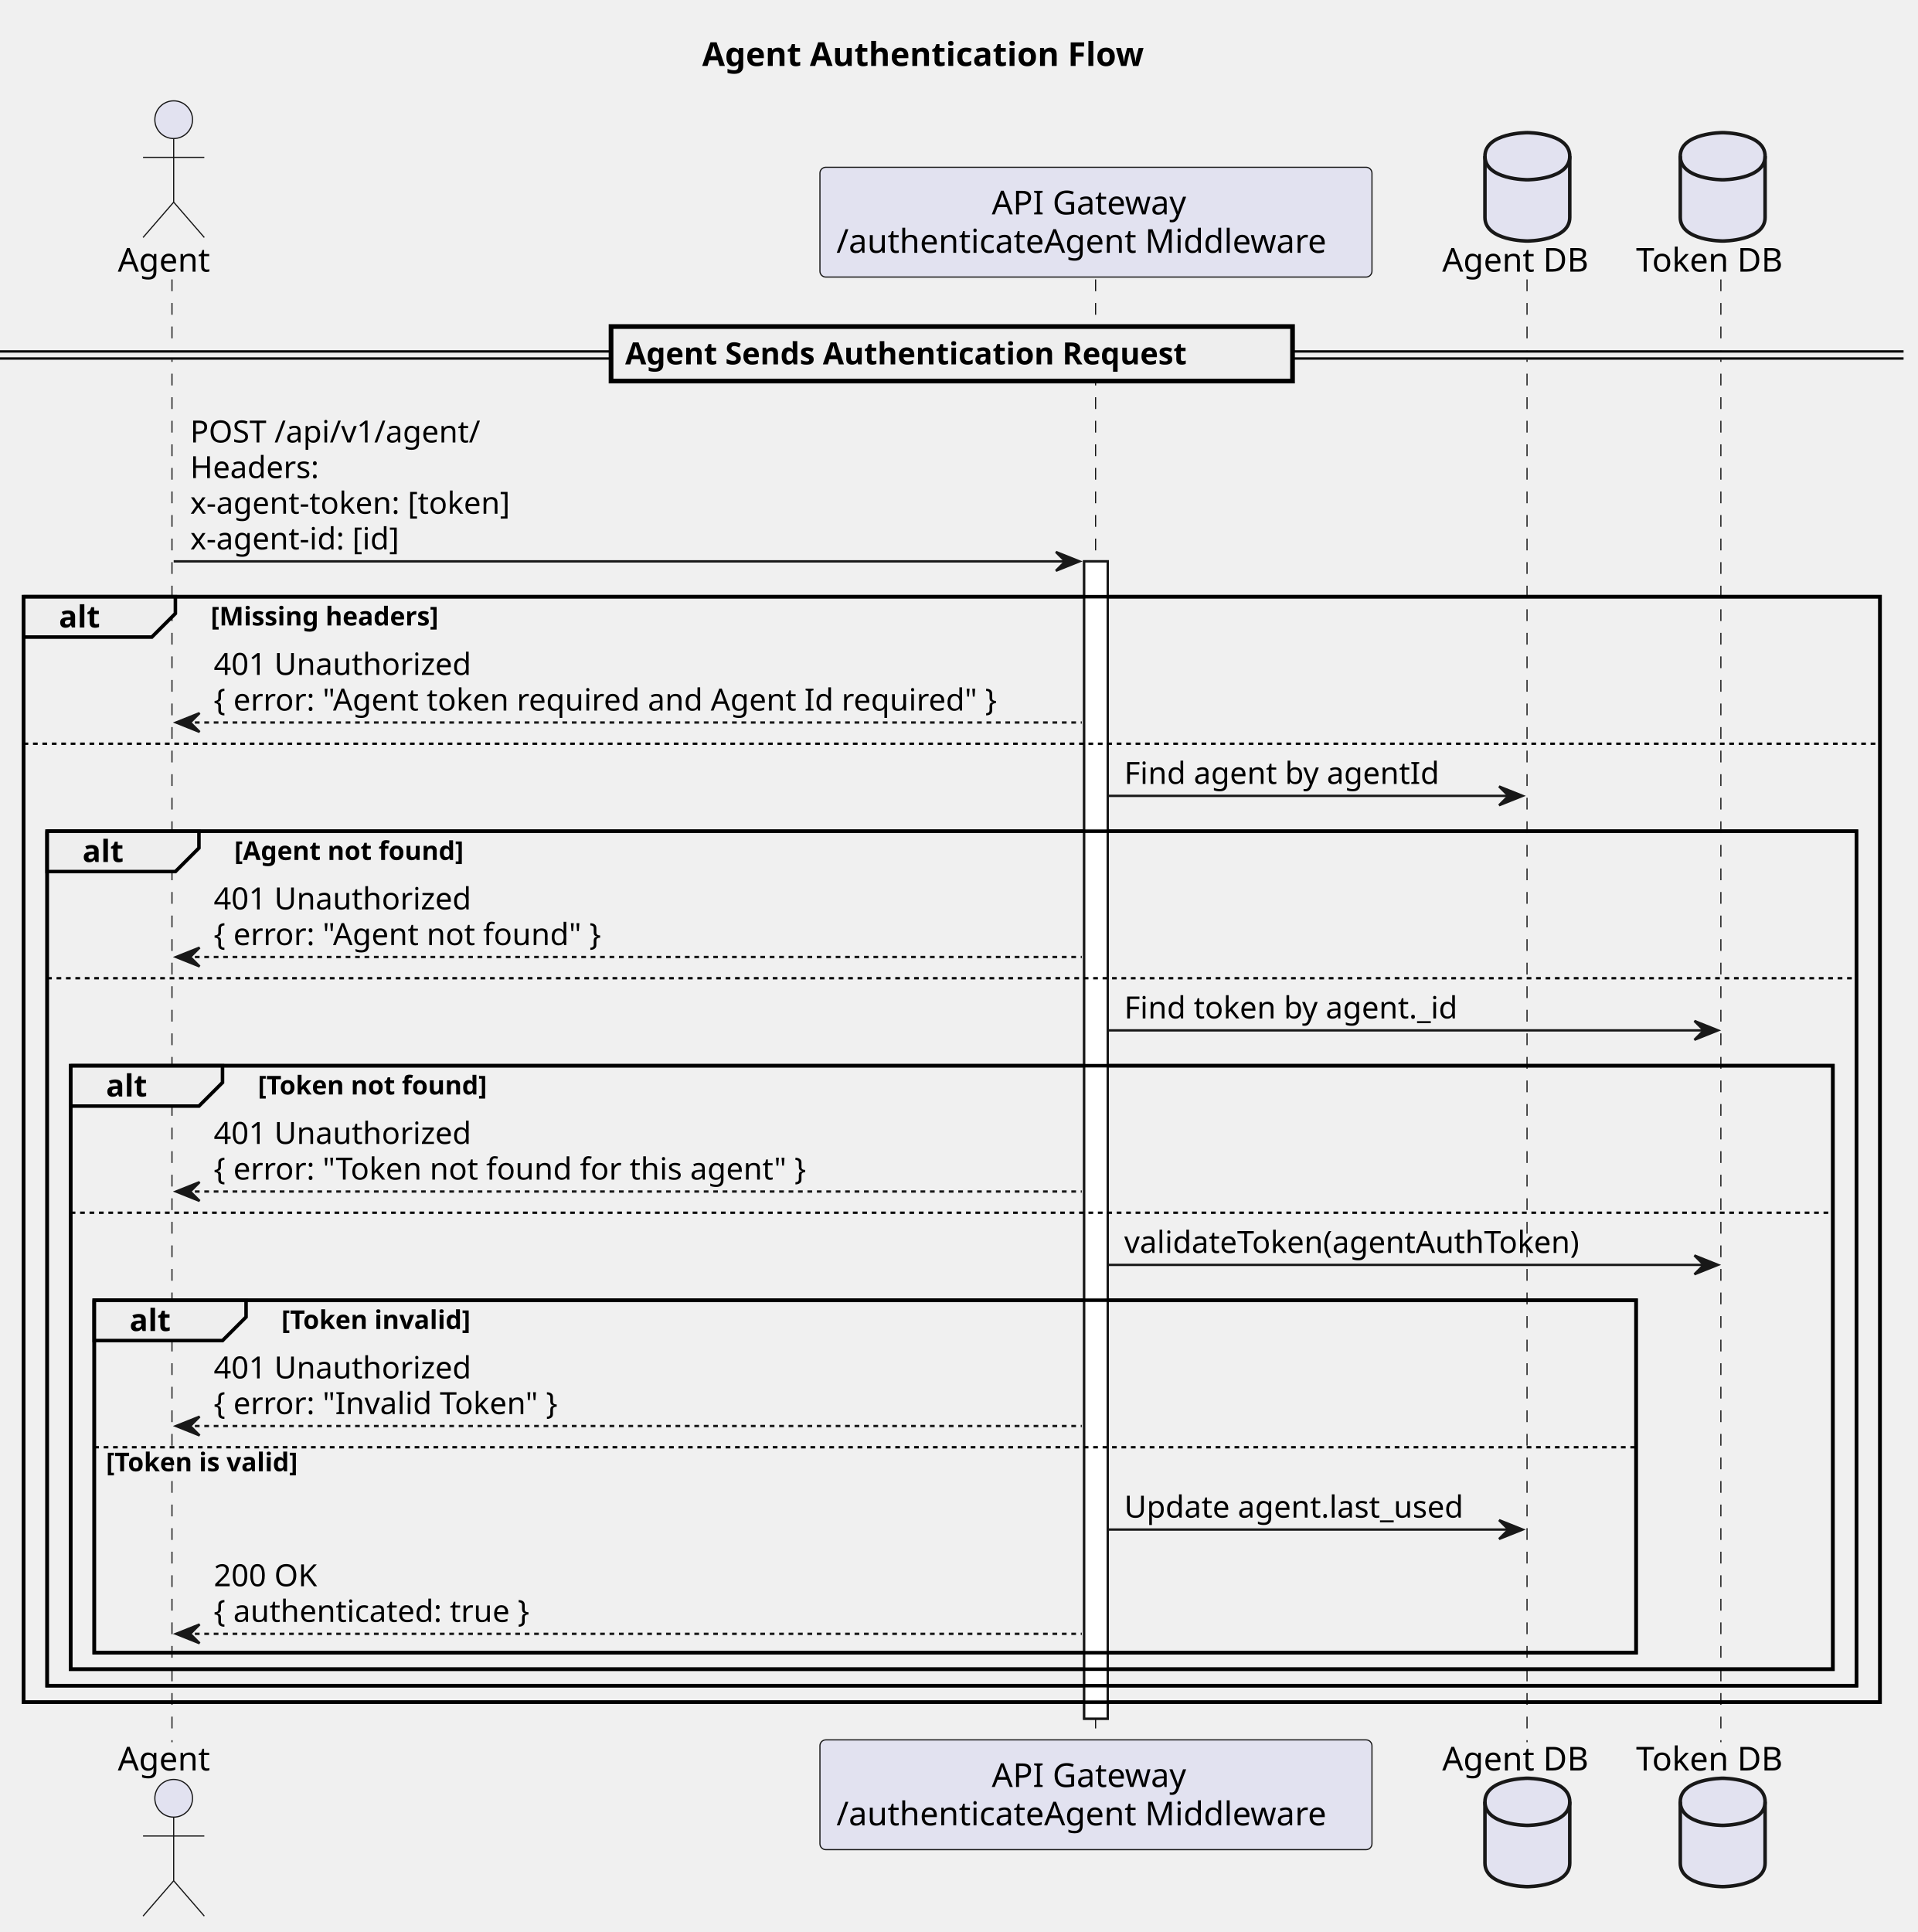
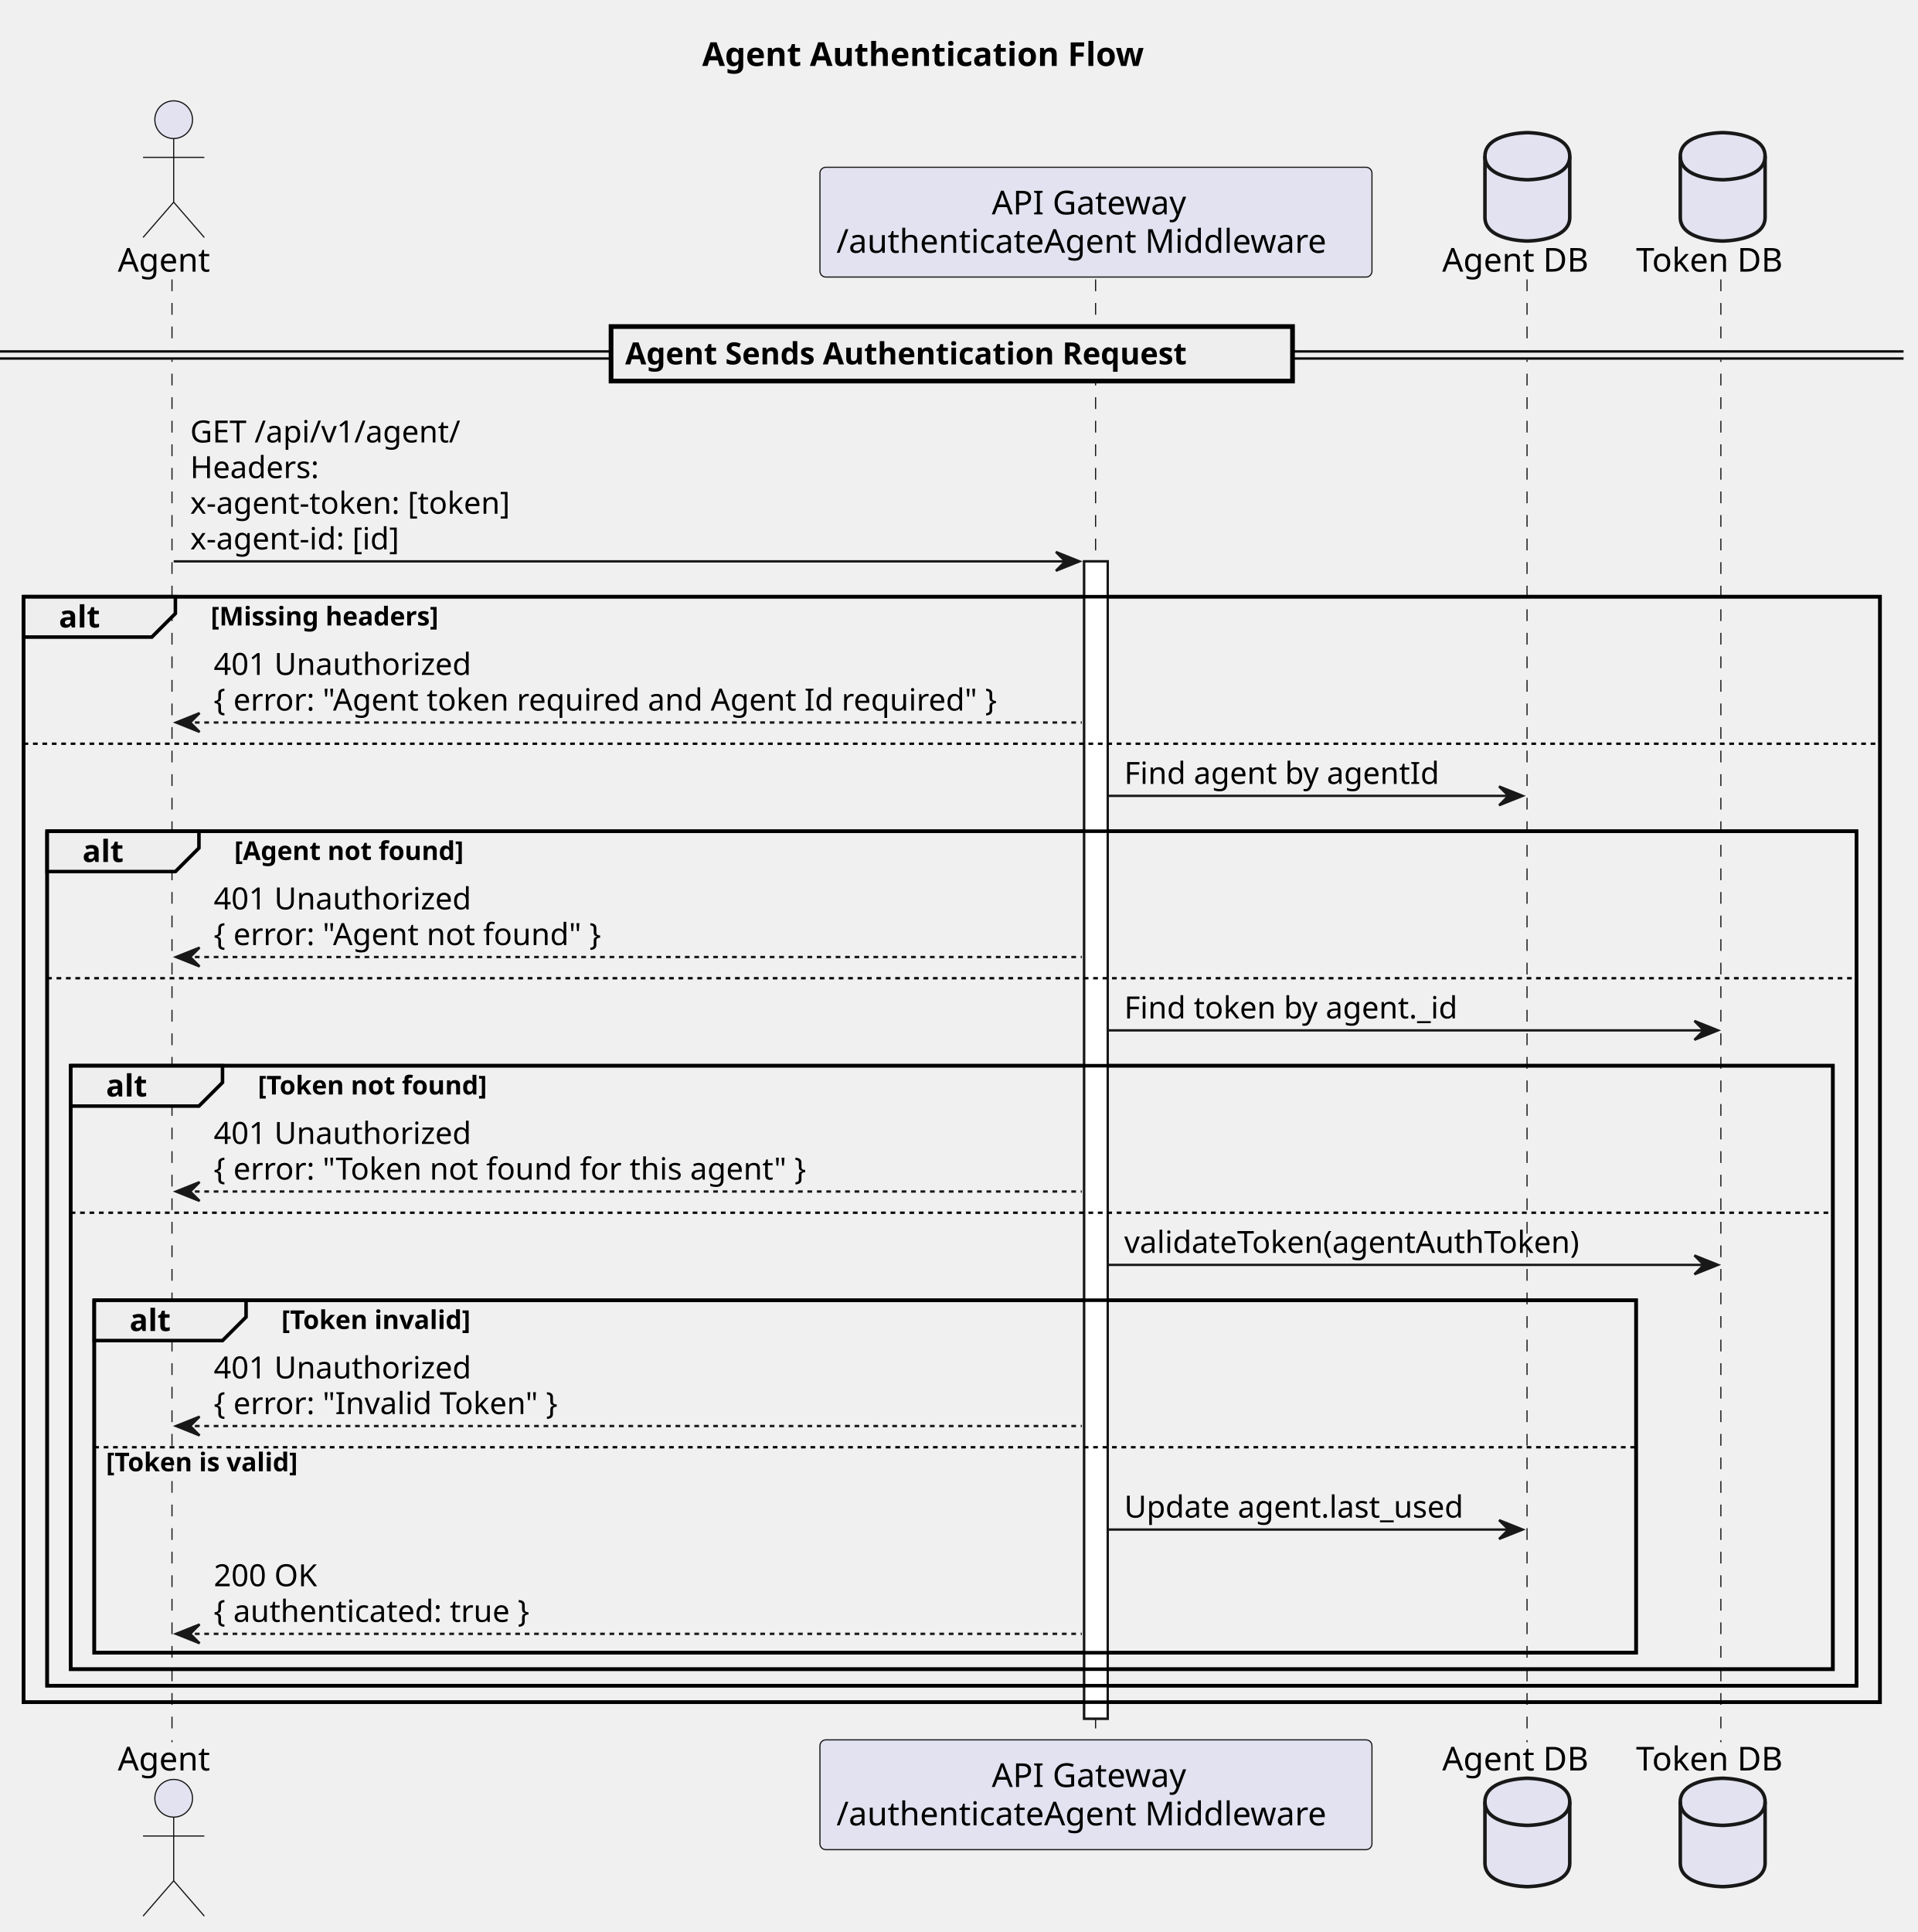
<svg xmlns="http://www.w3.org/2000/svg" contentStyleType="text/css" data-diagram-type="SEQUENCE" height="820px" preserveAspectRatio="none" style="width:814px;height:820px;background:#FFFFFF;" version="1.1" viewBox="0 0 814 820" width="814px" zoomAndPan="magnify">
  <defs />
  <g>
    <text fill="#000000" font-family="sans-serif" font-size="14" font-weight="bold" lengthAdjust="spacing" textLength="210.909" x="298.03" y="27.995">Agent Authentication Flow</text>
    <g>
      <rect fill="#FFFFFF" height="491.195" style="stroke:#181818;stroke-width:1;" width="10" x="460.177" y="238.258" />
    </g>
    <rect fill="none" height="469.195" style="stroke:#000000;stroke-width:1.5;" width="787.969" x="10" y="253.258" />
    <rect fill="none" height="362.664" style="stroke:#000000;stroke-width:1.5;" width="767.969" x="20" y="352.789" />
    <rect fill="none" height="256.133" style="stroke:#000000;stroke-width:1.5;" width="747.969" x="30" y="452.32" />
    <rect fill="none" height="149.602" style="stroke:#000000;stroke-width:1.5;" width="654.423" x="40" y="551.852" />
    <g>
      <rect fill="#000000" fill-opacity="0" height="620.859" width="8" x="69.72" y="118.594" />
      <line style="stroke:#181818;stroke-width:0.5;stroke-dasharray:5.0,5.0;" x1="73" x2="73" y1="118.594" y2="739.453" />
    </g>
    <g>
      <rect fill="#000000" fill-opacity="0" height="620.859" width="8" x="461.177" y="118.594" />
      <line style="stroke:#181818;stroke-width:0.5;stroke-dasharray:5.0,5.0;" x1="465.023" x2="465.023" y1="118.594" y2="739.453" />
    </g>
    <g>
      <rect fill="#000000" fill-opacity="0" height="620.859" width="8" x="644.286" y="118.594" />
      <line style="stroke:#181818;stroke-width:0.5;stroke-dasharray:5.0,5.0;" x1="648.148" x2="648.148" y1="118.594" y2="739.453" />
    </g>
    <g>
      <rect fill="#000000" fill-opacity="0" height="620.859" width="8" x="727.196" y="118.594" />
      <line style="stroke:#181818;stroke-width:0.5;stroke-dasharray:5.0,5.0;" x1="730.423" x2="730.423" y1="118.594" y2="739.453" />
    </g>
    <g class="participant participant-head" data-participant="Agent">
      <text fill="#000000" font-family="sans-serif" font-size="14" lengthAdjust="spacing" textLength="41.44" x="50" y="115.292">Agent</text>
      <ellipse cx="73.72" cy="50.797" fill="#E2E2F0" rx="8" ry="8" style="stroke:#181818;stroke-width:0.5;" />
      <path d="M73.72,58.797 L73.72,85.797 M60.72,66.797 L86.72,66.797 M73.72,85.797 L60.72,100.797 M73.72,85.797 L86.72,100.797" fill="none" style="stroke:#181818;stroke-width:0.5;" />
    </g>
    <g class="participant participant-tail" data-participant="Agent">
      <text fill="#000000" font-family="sans-serif" font-size="14" lengthAdjust="spacing" textLength="41.44" x="50" y="751.448">Agent</text>
      <ellipse cx="73.72" cy="763.25" fill="#E2E2F0" rx="8" ry="8" style="stroke:#181818;stroke-width:0.5;" />
      <path d="M73.72,771.25 L73.72,798.25 M60.72,779.25 L86.72,779.25 M73.72,798.25 L60.72,813.25 M73.72,798.25 L86.72,813.25" fill="none" style="stroke:#181818;stroke-width:0.5;" />
    </g>
    <g class="participant participant-head" data-participant="Middleware">
      <rect fill="#E2E2F0" height="46.594" rx="2.5" ry="2.5" style="stroke:#181818;stroke-width:0.5;" width="234.309" x="348.023" y="71" />
      <text fill="#000000" font-family="sans-serif" font-size="14" lengthAdjust="spacing" textLength="88.443" x="420.956" y="90.995">API Gateway</text>
      <text fill="#000000" font-family="sans-serif" font-size="14" lengthAdjust="spacing" textLength="220.309" x="355.023" y="107.292">/authenticateAgent Middleware</text>
    </g>
    <g class="participant participant-tail" data-participant="Middleware">
      <rect fill="#E2E2F0" height="46.594" rx="2.5" ry="2.5" style="stroke:#181818;stroke-width:0.5;" width="234.309" x="348.023" y="738.453" />
      <text fill="#000000" font-family="sans-serif" font-size="14" lengthAdjust="spacing" textLength="88.443" x="420.956" y="758.448">API Gateway</text>
      <text fill="#000000" font-family="sans-serif" font-size="14" lengthAdjust="spacing" textLength="220.309" x="355.023" y="774.745">/authenticateAgent Middleware</text>
    </g>
    <g class="participant participant-head" data-participant="AgentDB">
      <text fill="#000000" font-family="sans-serif" font-size="14" lengthAdjust="spacing" textLength="66.274" x="612.148" y="115.292">Agent DB</text>
      <path d="M630.286,66.297 C630.286,56.297 648.286,56.297 648.286,56.297 C648.286,56.297 666.286,56.297 666.286,66.297 L666.286,92.297 C666.286,102.297 648.286,102.297 648.286,102.297 C648.286,102.297 630.286,102.297 630.286,92.297 L630.286,66.297" fill="#E2E2F0" style="stroke:#181818;stroke-width:1.5;" />
      <path d="M630.286,66.297 C630.286,76.297 648.286,76.297 648.286,76.297 C648.286,76.297 666.286,76.297 666.286,66.297" fill="none" style="stroke:#181818;stroke-width:1.5;" />
    </g>
    <g class="participant participant-tail" data-participant="AgentDB">
      <text fill="#000000" font-family="sans-serif" font-size="14" lengthAdjust="spacing" textLength="66.274" x="612.148" y="751.448">Agent DB</text>
      <path d="M630.286,764.75 C630.286,754.75 648.286,754.75 648.286,754.75 C648.286,754.75 666.286,754.75 666.286,764.75 L666.286,790.75 C666.286,800.75 648.286,800.75 648.286,800.75 C648.286,800.75 630.286,800.75 630.286,790.75 L630.286,764.75" fill="#E2E2F0" style="stroke:#181818;stroke-width:1.5;" />
      <path d="M630.286,764.75 C630.286,774.75 648.286,774.75 648.286,774.75 C648.286,774.75 666.286,774.75 666.286,764.75" fill="none" style="stroke:#181818;stroke-width:1.5;" />
    </g>
    <g class="participant participant-head" data-participant="TokenDB">
      <text fill="#000000" font-family="sans-serif" font-size="14" lengthAdjust="spacing" textLength="67.546" x="694.423" y="115.292">Token DB</text>
      <path d="M713.196,66.297 C713.196,56.297 731.196,56.297 731.196,56.297 C731.196,56.297 749.196,56.297 749.196,66.297 L749.196,92.297 C749.196,102.297 731.196,102.297 731.196,102.297 C731.196,102.297 713.196,102.297 713.196,92.297 L713.196,66.297" fill="#E2E2F0" style="stroke:#181818;stroke-width:1.5;" />
      <path d="M713.196,66.297 C713.196,76.297 731.196,76.297 731.196,76.297 C731.196,76.297 749.196,76.297 749.196,66.297" fill="none" style="stroke:#181818;stroke-width:1.5;" />
    </g>
    <g class="participant participant-tail" data-participant="TokenDB">
      <text fill="#000000" font-family="sans-serif" font-size="14" lengthAdjust="spacing" textLength="67.546" x="694.423" y="751.448">Token DB</text>
      <path d="M713.196,764.75 C713.196,754.75 731.196,754.75 731.196,754.75 C731.196,754.75 749.196,754.75 749.196,764.75 L749.196,790.75 C749.196,800.75 731.196,800.75 731.196,800.75 C731.196,800.75 713.196,800.75 713.196,790.75 L713.196,764.75" fill="#E2E2F0" style="stroke:#181818;stroke-width:1.5;" />
      <path d="M713.196,764.75 C713.196,774.75 731.196,774.75 731.196,774.75 C731.196,774.75 749.196,774.75 749.196,764.75" fill="none" style="stroke:#181818;stroke-width:1.5;" />
    </g>
    <g>
      <rect fill="#FFFFFF" height="491.195" style="stroke:#181818;stroke-width:1;" width="10" x="460.177" y="238.258" />
    </g>
    <rect fill="#EEEEEE" height="3" style="stroke:#EEEEEE;stroke-width:1;" width="807.969" x="0" y="149.16" />
    <line style="stroke:#000000;stroke-width:1;" x1="0" x2="807.969" y1="149.16" y2="149.16" />
    <line style="stroke:#000000;stroke-width:1;" x1="0" x2="807.969" y1="152.16" y2="152.16" />
    <rect fill="#EEEEEE" height="23.133" style="stroke:#000000;stroke-width:2;" width="289.253" x="259.358" y="138.594" />
    <text fill="#000000" font-family="sans-serif" font-size="13" font-weight="bold" lengthAdjust="spacing" textLength="270.728" x="265.358" y="154.661">Agent Sends Authentication Request</text>
    <g class="message" data-participant-1="Agent" data-participant-2="Middleware">
      <polygon fill="#181818" points="448.177,234.258,458.177,238.258,448.177,242.258,452.177,238.258" style="stroke:#181818;stroke-width:1;" />
      <line style="stroke:#181818;stroke-width:1;" x1="73.72" x2="454.177" y1="238.258" y2="238.258" />
-       <text fill="#000000" font-family="sans-serif" font-size="13" lengthAdjust="spacing" textLength="129.264" x="80.72" y="187.793">POST /api/v1/agent/</text>
+       <text fill="#000000" font-family="sans-serif" font-size="13" lengthAdjust="spacing" textLength="121.228" x="80.72" y="187.793">GET /api/v1/agent/</text>
      <text fill="#000000" font-family="sans-serif" font-size="13" lengthAdjust="spacing" textLength="58.487" x="80.72" y="202.926">Headers:</text>
      <text fill="#000000" font-family="sans-serif" font-size="13" lengthAdjust="spacing" textLength="146.917" x="80.72" y="218.059">x-agent-token: [token]</text>
      <text fill="#000000" font-family="sans-serif" font-size="13" lengthAdjust="spacing" textLength="97.011" x="80.72" y="233.192">x-agent-id: [id]</text>
    </g>
    <path d="M10,253.258 L74.443,253.258 L74.443,260.391 L64.443,270.391 L10,270.391 L10,253.258" fill="#EEEEEE" style="stroke:#000000;stroke-width:1.5;" />
    <rect fill="none" height="469.195" style="stroke:#000000;stroke-width:1.5;" width="787.969" x="10" y="253.258" />
    <text fill="#000000" font-family="sans-serif" font-size="13" font-weight="bold" lengthAdjust="spacing" textLength="19.443" x="25" y="266.325">alt</text>
    <text fill="#000000" font-family="sans-serif" font-size="11" font-weight="bold" lengthAdjust="spacing" textLength="111.192" x="89.443" y="265.468">[Missing headers]</text>
    <g class="message" data-participant-1="Middleware" data-participant-2="Agent">
      <polygon fill="#181818" points="84.72,302.656,74.72,306.656,84.72,310.656,80.72,306.656" style="stroke:#181818;stroke-width:1;" />
      <line style="stroke:#181818;stroke-width:1;stroke-dasharray:2.0,2.0;" x1="78.72" x2="459.177" y1="306.656" y2="306.656" />
      <text fill="#000000" font-family="sans-serif" font-size="13" lengthAdjust="spacing" textLength="116.226" x="90.72" y="286.457">401 Unauthorized</text>
      <text fill="#000000" font-family="sans-serif" font-size="13" lengthAdjust="spacing" textLength="362.457" x="90.72" y="301.59">{ error: "Agent token required and Agent Id required" }</text>
    </g>
    <line style="stroke:#000000;stroke-width:1;stroke-dasharray:2.0,2.0;" x1="10" x2="797.969" y1="315.656" y2="315.656" />
    <g class="message" data-participant-1="Middleware" data-participant-2="AgentDB">
      <polygon fill="#181818" points="636.286,333.789,646.286,337.789,636.286,341.789,640.286,337.789" style="stroke:#181818;stroke-width:1;" />
      <line style="stroke:#181818;stroke-width:1;" x1="470.177" x2="642.286" y1="337.789" y2="337.789" />
      <text fill="#000000" font-family="sans-serif" font-size="13" lengthAdjust="spacing" textLength="143.114" x="477.177" y="332.723">Find agent by agentId</text>
    </g>
    <path d="M20,352.789 L84.443,352.789 L84.443,359.922 L74.443,369.922 L20,369.922 L20,352.789" fill="#EEEEEE" style="stroke:#000000;stroke-width:1.5;" />
    <rect fill="none" height="362.664" style="stroke:#000000;stroke-width:1.5;" width="767.969" x="20" y="352.789" />
    <text fill="#000000" font-family="sans-serif" font-size="13" font-weight="bold" lengthAdjust="spacing" textLength="19.443" x="35" y="365.856">alt</text>
    <text fill="#000000" font-family="sans-serif" font-size="11" font-weight="bold" lengthAdjust="spacing" textLength="111.176" x="99.443" y="365">[Agent not found]</text>
    <g class="message" data-participant-1="Middleware" data-participant-2="Agent">
      <polygon fill="#181818" points="84.72,402.188,74.72,406.188,84.72,410.188,80.72,406.188" style="stroke:#181818;stroke-width:1;" />
      <line style="stroke:#181818;stroke-width:1;stroke-dasharray:2.0,2.0;" x1="78.72" x2="459.177" y1="406.188" y2="406.188" />
      <text fill="#000000" font-family="sans-serif" font-size="13" lengthAdjust="spacing" textLength="116.226" x="90.72" y="385.989">401 Unauthorized</text>
      <text fill="#000000" font-family="sans-serif" font-size="13" lengthAdjust="spacing" textLength="182.559" x="90.72" y="401.122">{ error: "Agent not found" }</text>
    </g>
    <line style="stroke:#000000;stroke-width:1;stroke-dasharray:2.0,2.0;" x1="20" x2="787.969" y1="415.188" y2="415.188" />
    <g class="message" data-participant-1="Middleware" data-participant-2="TokenDB">
      <polygon fill="#181818" points="719.196,433.32,729.196,437.32,719.196,441.32,723.196,437.32" style="stroke:#181818;stroke-width:1;" />
      <line style="stroke:#181818;stroke-width:1;" x1="470.177" x2="725.196" y1="437.32" y2="437.32" />
      <text fill="#000000" font-family="sans-serif" font-size="13" lengthAdjust="spacing" textLength="152.788" x="477.177" y="432.254">Find token by agent._id</text>
    </g>
    <path d="M30,452.32 L94.443,452.32 L94.443,459.453 L84.443,469.453 L30,469.453 L30,452.32" fill="#EEEEEE" style="stroke:#000000;stroke-width:1.5;" />
    <rect fill="none" height="256.133" style="stroke:#000000;stroke-width:1.5;" width="747.969" x="30" y="452.32" />
    <text fill="#000000" font-family="sans-serif" font-size="13" font-weight="bold" lengthAdjust="spacing" textLength="19.443" x="45" y="465.387">alt</text>
    <text fill="#000000" font-family="sans-serif" font-size="11" font-weight="bold" lengthAdjust="spacing" textLength="111.907" x="109.443" y="464.531">[Token not found]</text>
    <g class="message" data-participant-1="Middleware" data-participant-2="Agent">
      <polygon fill="#181818" points="84.72,501.719,74.72,505.719,84.72,509.719,80.72,505.719" style="stroke:#181818;stroke-width:1;" />
      <line style="stroke:#181818;stroke-width:1;stroke-dasharray:2.0,2.0;" x1="78.72" x2="459.177" y1="505.719" y2="505.719" />
      <text fill="#000000" font-family="sans-serif" font-size="13" lengthAdjust="spacing" textLength="116.226" x="90.72" y="485.52">401 Unauthorized</text>
      <text fill="#000000" font-family="sans-serif" font-size="13" lengthAdjust="spacing" textLength="275.285" x="90.72" y="500.653">{ error: "Token not found for this agent" }</text>
    </g>
    <line style="stroke:#000000;stroke-width:1;stroke-dasharray:2.0,2.0;" x1="30" x2="777.969" y1="514.719" y2="514.719" />
    <g class="message" data-participant-1="Middleware" data-participant-2="TokenDB">
      <polygon fill="#181818" points="719.196,532.852,729.196,536.852,719.196,540.852,723.196,536.852" style="stroke:#181818;stroke-width:1;" />
      <line style="stroke:#181818;stroke-width:1;" x1="470.177" x2="725.196" y1="536.852" y2="536.852" />
      <text fill="#000000" font-family="sans-serif" font-size="13" lengthAdjust="spacing" textLength="209.682" x="477.177" y="531.786">validateToken(agentAuthToken)</text>
    </g>
    <path d="M40,551.852 L104.443,551.852 L104.443,558.984 L94.443,568.984 L40,568.984 L40,551.852" fill="#EEEEEE" style="stroke:#000000;stroke-width:1.5;" />
    <rect fill="none" height="149.602" style="stroke:#000000;stroke-width:1.5;" width="654.423" x="40" y="551.852" />
    <text fill="#000000" font-family="sans-serif" font-size="13" font-weight="bold" lengthAdjust="spacing" textLength="19.443" x="55" y="564.918">alt</text>
    <text fill="#000000" font-family="sans-serif" font-size="11" font-weight="bold" lengthAdjust="spacing" textLength="93.162" x="119.443" y="564.062">[Token invalid]</text>
    <g class="message" data-participant-1="Middleware" data-participant-2="Agent">
      <polygon fill="#181818" points="84.72,601.25,74.72,605.25,84.72,609.25,80.72,605.25" style="stroke:#181818;stroke-width:1;" />
      <line style="stroke:#181818;stroke-width:1;stroke-dasharray:2.0,2.0;" x1="78.72" x2="459.177" y1="605.25" y2="605.25" />
      <text fill="#000000" font-family="sans-serif" font-size="13" lengthAdjust="spacing" textLength="116.226" x="90.72" y="585.051">401 Unauthorized</text>
      <text fill="#000000" font-family="sans-serif" font-size="13" lengthAdjust="spacing" textLength="164.265" x="90.72" y="600.184">{ error: "Invalid Token" }</text>
    </g>
    <line style="stroke:#000000;stroke-width:1;stroke-dasharray:2.0,2.0;" x1="40" x2="694.423" y1="614.25" y2="614.25" />
    <text fill="#000000" font-family="sans-serif" font-size="11" font-weight="bold" lengthAdjust="spacing" textLength="95.707" x="45" y="624.46">[Token is valid]</text>
    <g class="message" data-participant-1="Middleware" data-participant-2="AgentDB">
      <polygon fill="#181818" points="636.286,645.188,646.286,649.188,636.286,653.188,640.286,649.188" style="stroke:#181818;stroke-width:1;" />
      <line style="stroke:#181818;stroke-width:1;" x1="470.177" x2="642.286" y1="649.188" y2="649.188" />
      <text fill="#000000" font-family="sans-serif" font-size="13" lengthAdjust="spacing" textLength="154.108" x="477.177" y="644.122">Update agent.last_used</text>
    </g>
    <g class="message" data-participant-1="Middleware" data-participant-2="Agent">
      <polygon fill="#181818" points="84.72,689.453,74.72,693.453,84.72,697.453,80.72,693.453" style="stroke:#181818;stroke-width:1;" />
      <line style="stroke:#181818;stroke-width:1;stroke-dasharray:2.0,2.0;" x1="78.72" x2="459.177" y1="693.453" y2="693.453" />
      <text fill="#000000" font-family="sans-serif" font-size="13" lengthAdjust="spacing" textLength="47.703" x="90.72" y="673.254">200 OK</text>
      <text fill="#000000" font-family="sans-serif" font-size="13" lengthAdjust="spacing" textLength="150.947" x="90.72" y="688.387">{ authenticated: true }</text>
    </g>
  </g>
</svg>
